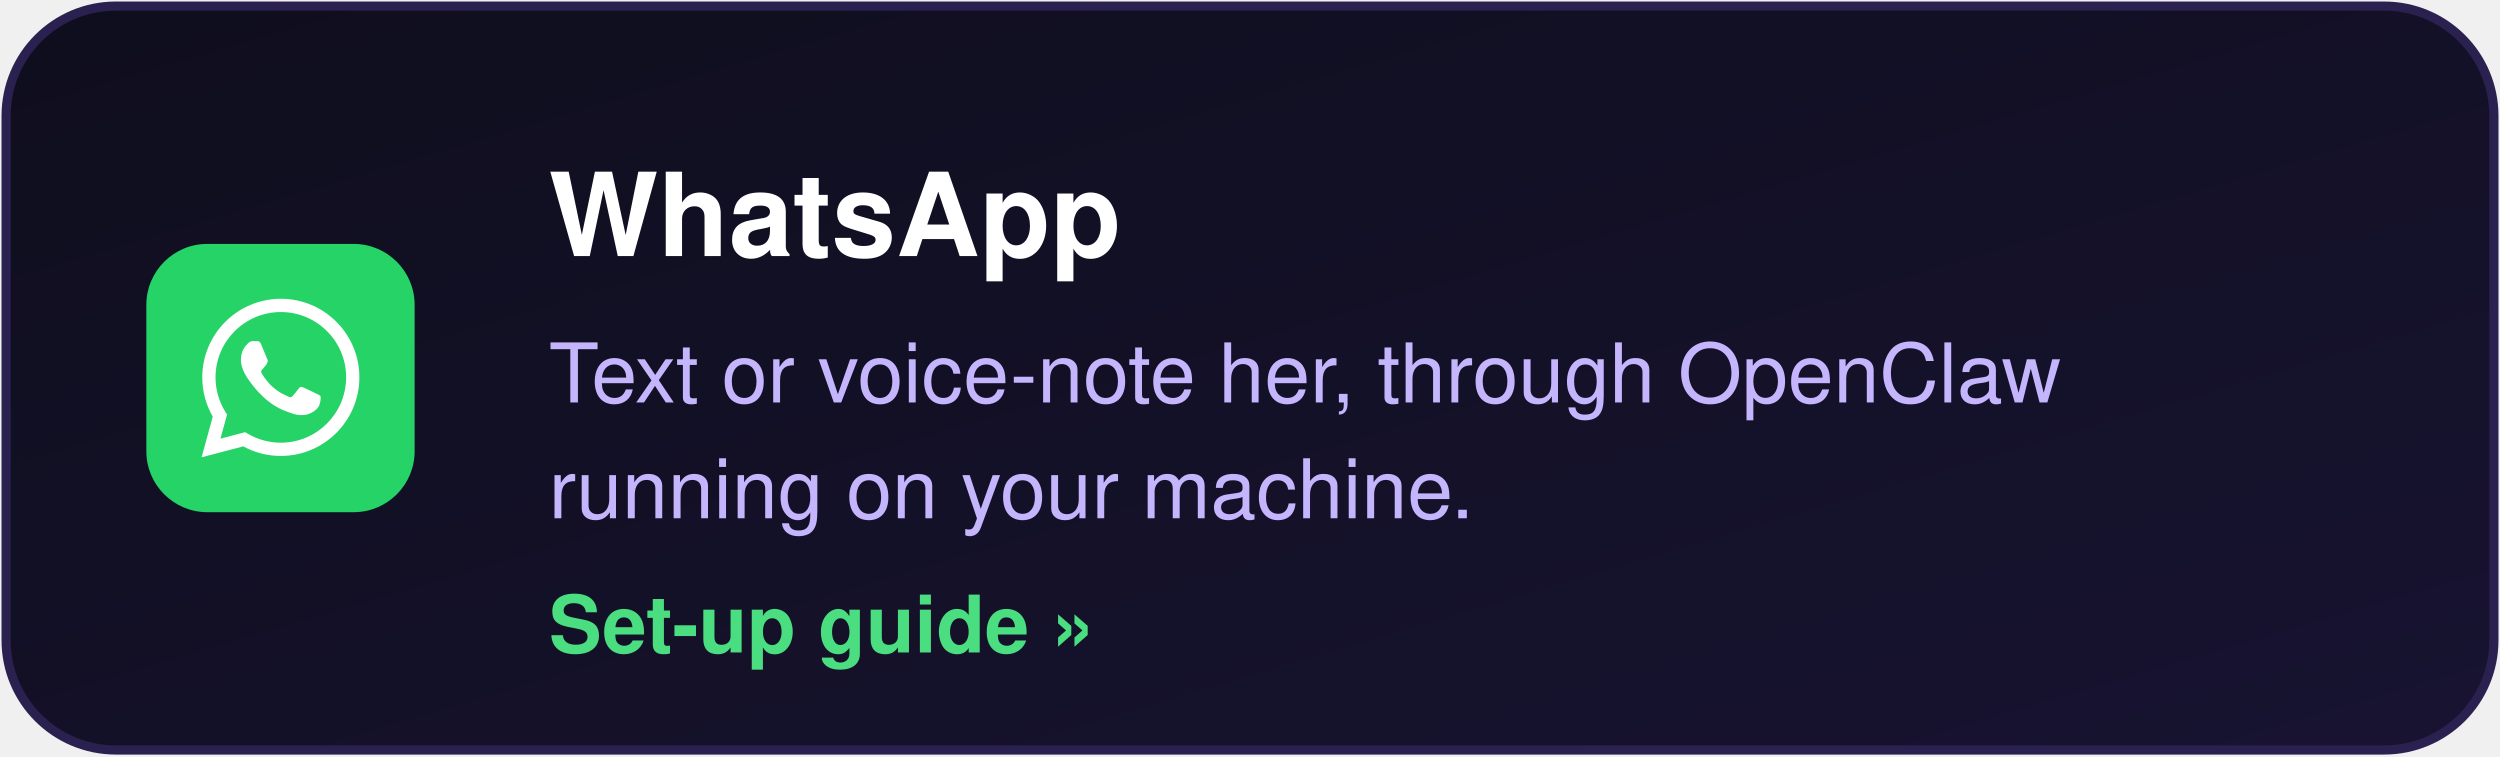
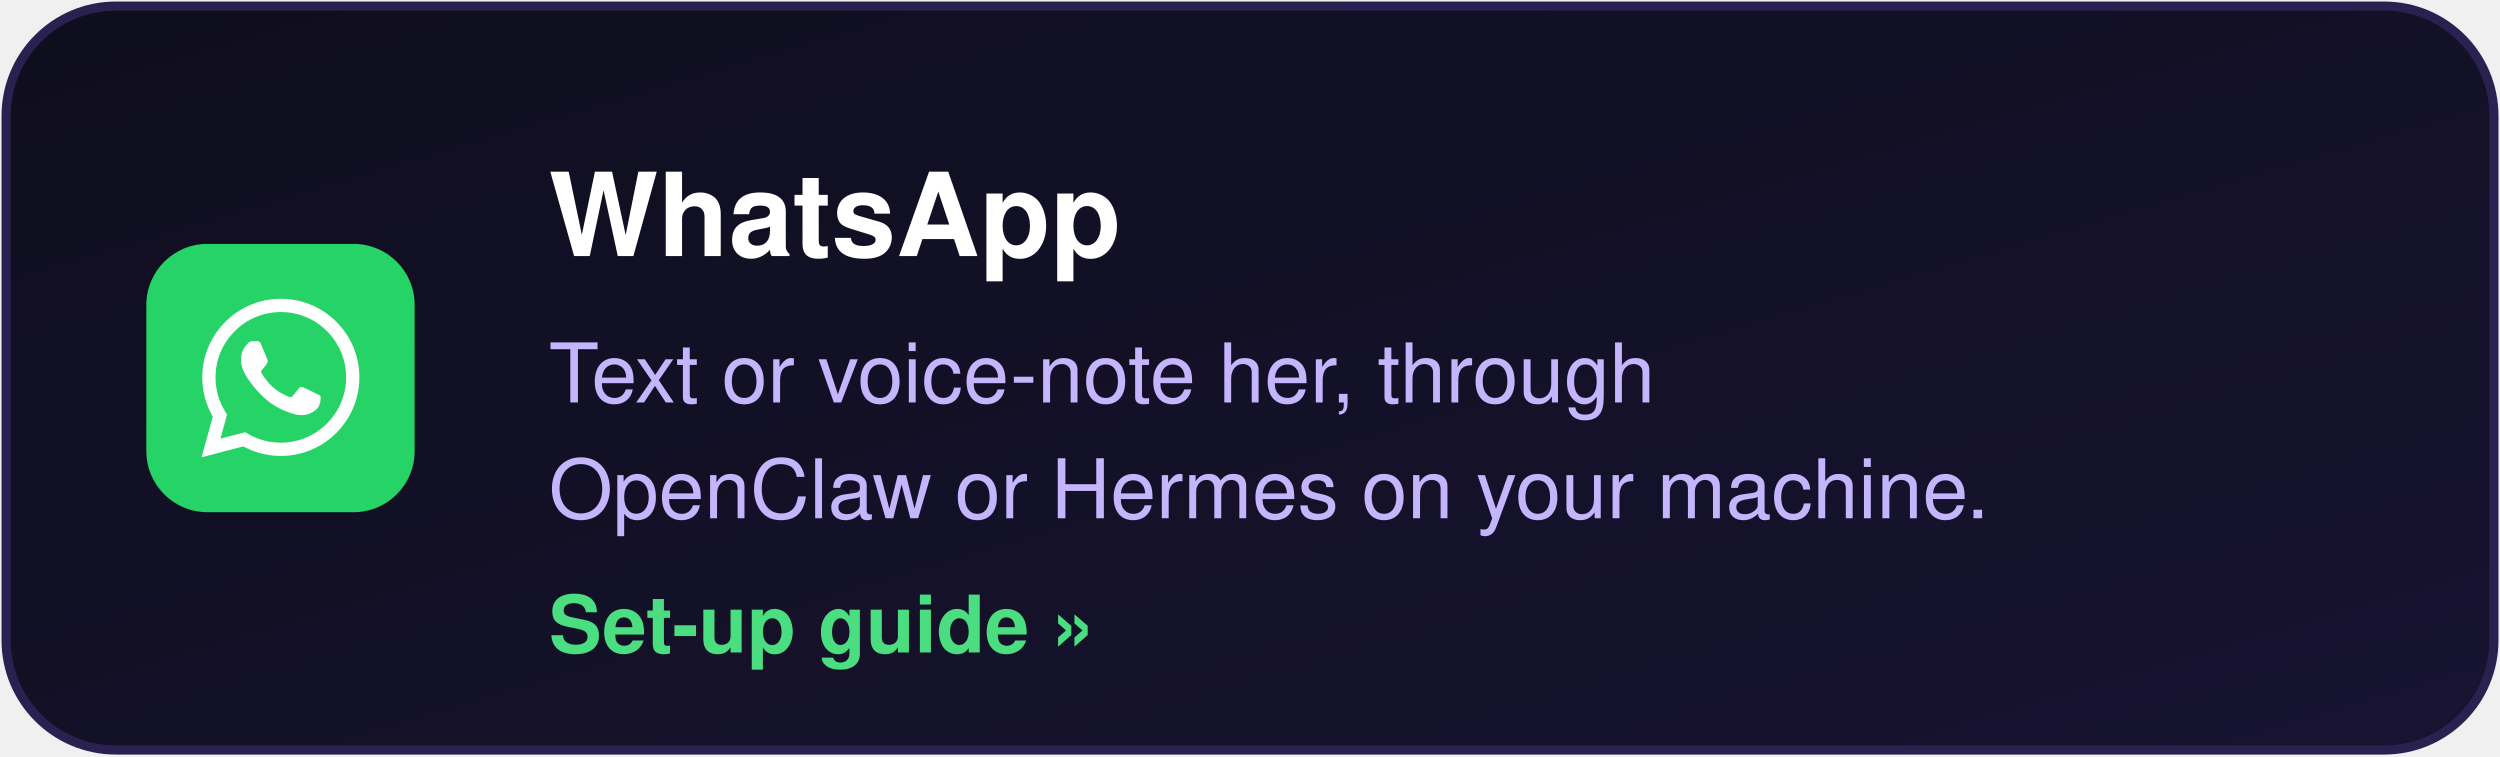
- <svg xmlns="http://www.w3.org/2000/svg" width="410" height="124" viewBox="0 0 410 124" role="img" aria-label="WhatsApp: text or voice-note her, through OpenClaw running on your machine.">
+ <svg xmlns="http://www.w3.org/2000/svg" width="410" height="124" viewBox="0 0 410 124" role="img" aria-label="WhatsApp: text or voice-note her, through OpenClaw or Hermes on your machine.">
  <defs>
    <linearGradient id="bg" x1="0" y1="0" x2="1" y2="1">
      <stop offset="0" stop-color="#0f0e1d" />
      <stop offset="1" stop-color="#171331" />
    </linearGradient>
  </defs>
  <rect x="1" y="1" width="408" height="122" rx="18" fill="url(#bg)" stroke="#2a2150" stroke-width="1.5" />
  <rect x="24" y="40" width="44" height="44" rx="10" fill="#25D366" />
  <svg viewBox="0 0 24 24" width="26" height="26" x="33" y="49" fill="#ffffff">
    <path d="M17.472 14.382c-.297-.149-1.758-.867-2.03-.967-.273-.099-.471-.148-.67.15-.197.297-.767.966-.94 1.164-.173.199-.347.223-.644.075-.297-.15-1.255-.463-2.39-1.475-.883-.788-1.48-1.761-1.653-2.059-.173-.297-.018-.458.13-.606.134-.133.298-.347.446-.52.149-.174.198-.298.298-.497.099-.198.05-.371-.025-.52-.075-.149-.669-1.612-.916-2.207-.242-.579-.487-.5-.669-.51-.173-.008-.371-.01-.57-.01-.198 0-.52.074-.792.372-.272.297-1.04 1.016-1.04 2.479 0 1.462 1.065 2.875 1.213 3.074.149.198 2.096 3.2 5.077 4.487.709.306 1.262.489 1.694.625.712.227 1.36.195 1.871.118.571-.085 1.758-.719 2.006-1.413.248-.694.248-1.289.173-1.413-.074-.124-.272-.198-.57-.347m-5.421 7.403h-.004a9.87 9.87 0 01-5.031-1.378l-.361-.214-3.741.982.998-3.648-.235-.374a9.86 9.86 0 01-1.51-5.26c.001-5.45 4.436-9.884 9.888-9.884 2.64 0 5.122 1.03 6.988 2.898a9.825 9.825 0 012.893 6.994c-.003 5.45-4.437 9.884-9.885 9.884m8.413-18.297A11.815 11.815 0 0012.05 0C5.495 0 .16 5.335.157 11.892c0 2.096.547 4.142 1.588 5.945L.057 24l6.305-1.654a11.882 11.882 0 005.683 1.448h.005c6.554 0 11.89-5.335 11.893-11.893a11.821 11.821 0 00-3.48-8.413Z" />
  </svg>
  <text x="90" y="42" font-family="'Segoe UI',Helvetica,Arial,sans-serif" font-size="19" font-weight="700" fill="#ffffff">WhatsApp</text>
-   <text x="90" y="66" font-family="'Segoe UI',Helvetica,Arial,sans-serif" font-size="13.5" fill="#c4b5fd">Text or voice-note her, through OpenClaw</text>
-   <text x="90" y="85" font-family="'Segoe UI',Helvetica,Arial,sans-serif" font-size="13.5" fill="#c4b5fd">running on your machine.</text>
+   <text x="90" y="66" font-family="'Segoe UI',Helvetica,Arial,sans-serif" font-size="13.5" fill="#c4b5fd">Text or voice-note her, through</text>
+   <text x="90" y="85" font-family="'Segoe UI',Helvetica,Arial,sans-serif" font-size="13.5" fill="#c4b5fd">OpenClaw or Hermes on your machine.</text>
  <text x="90" y="107" font-family="'Segoe UI',Helvetica,Arial,sans-serif" font-size="13" font-weight="600" fill="#4ade80">Set-up guide »</text>
</svg>
